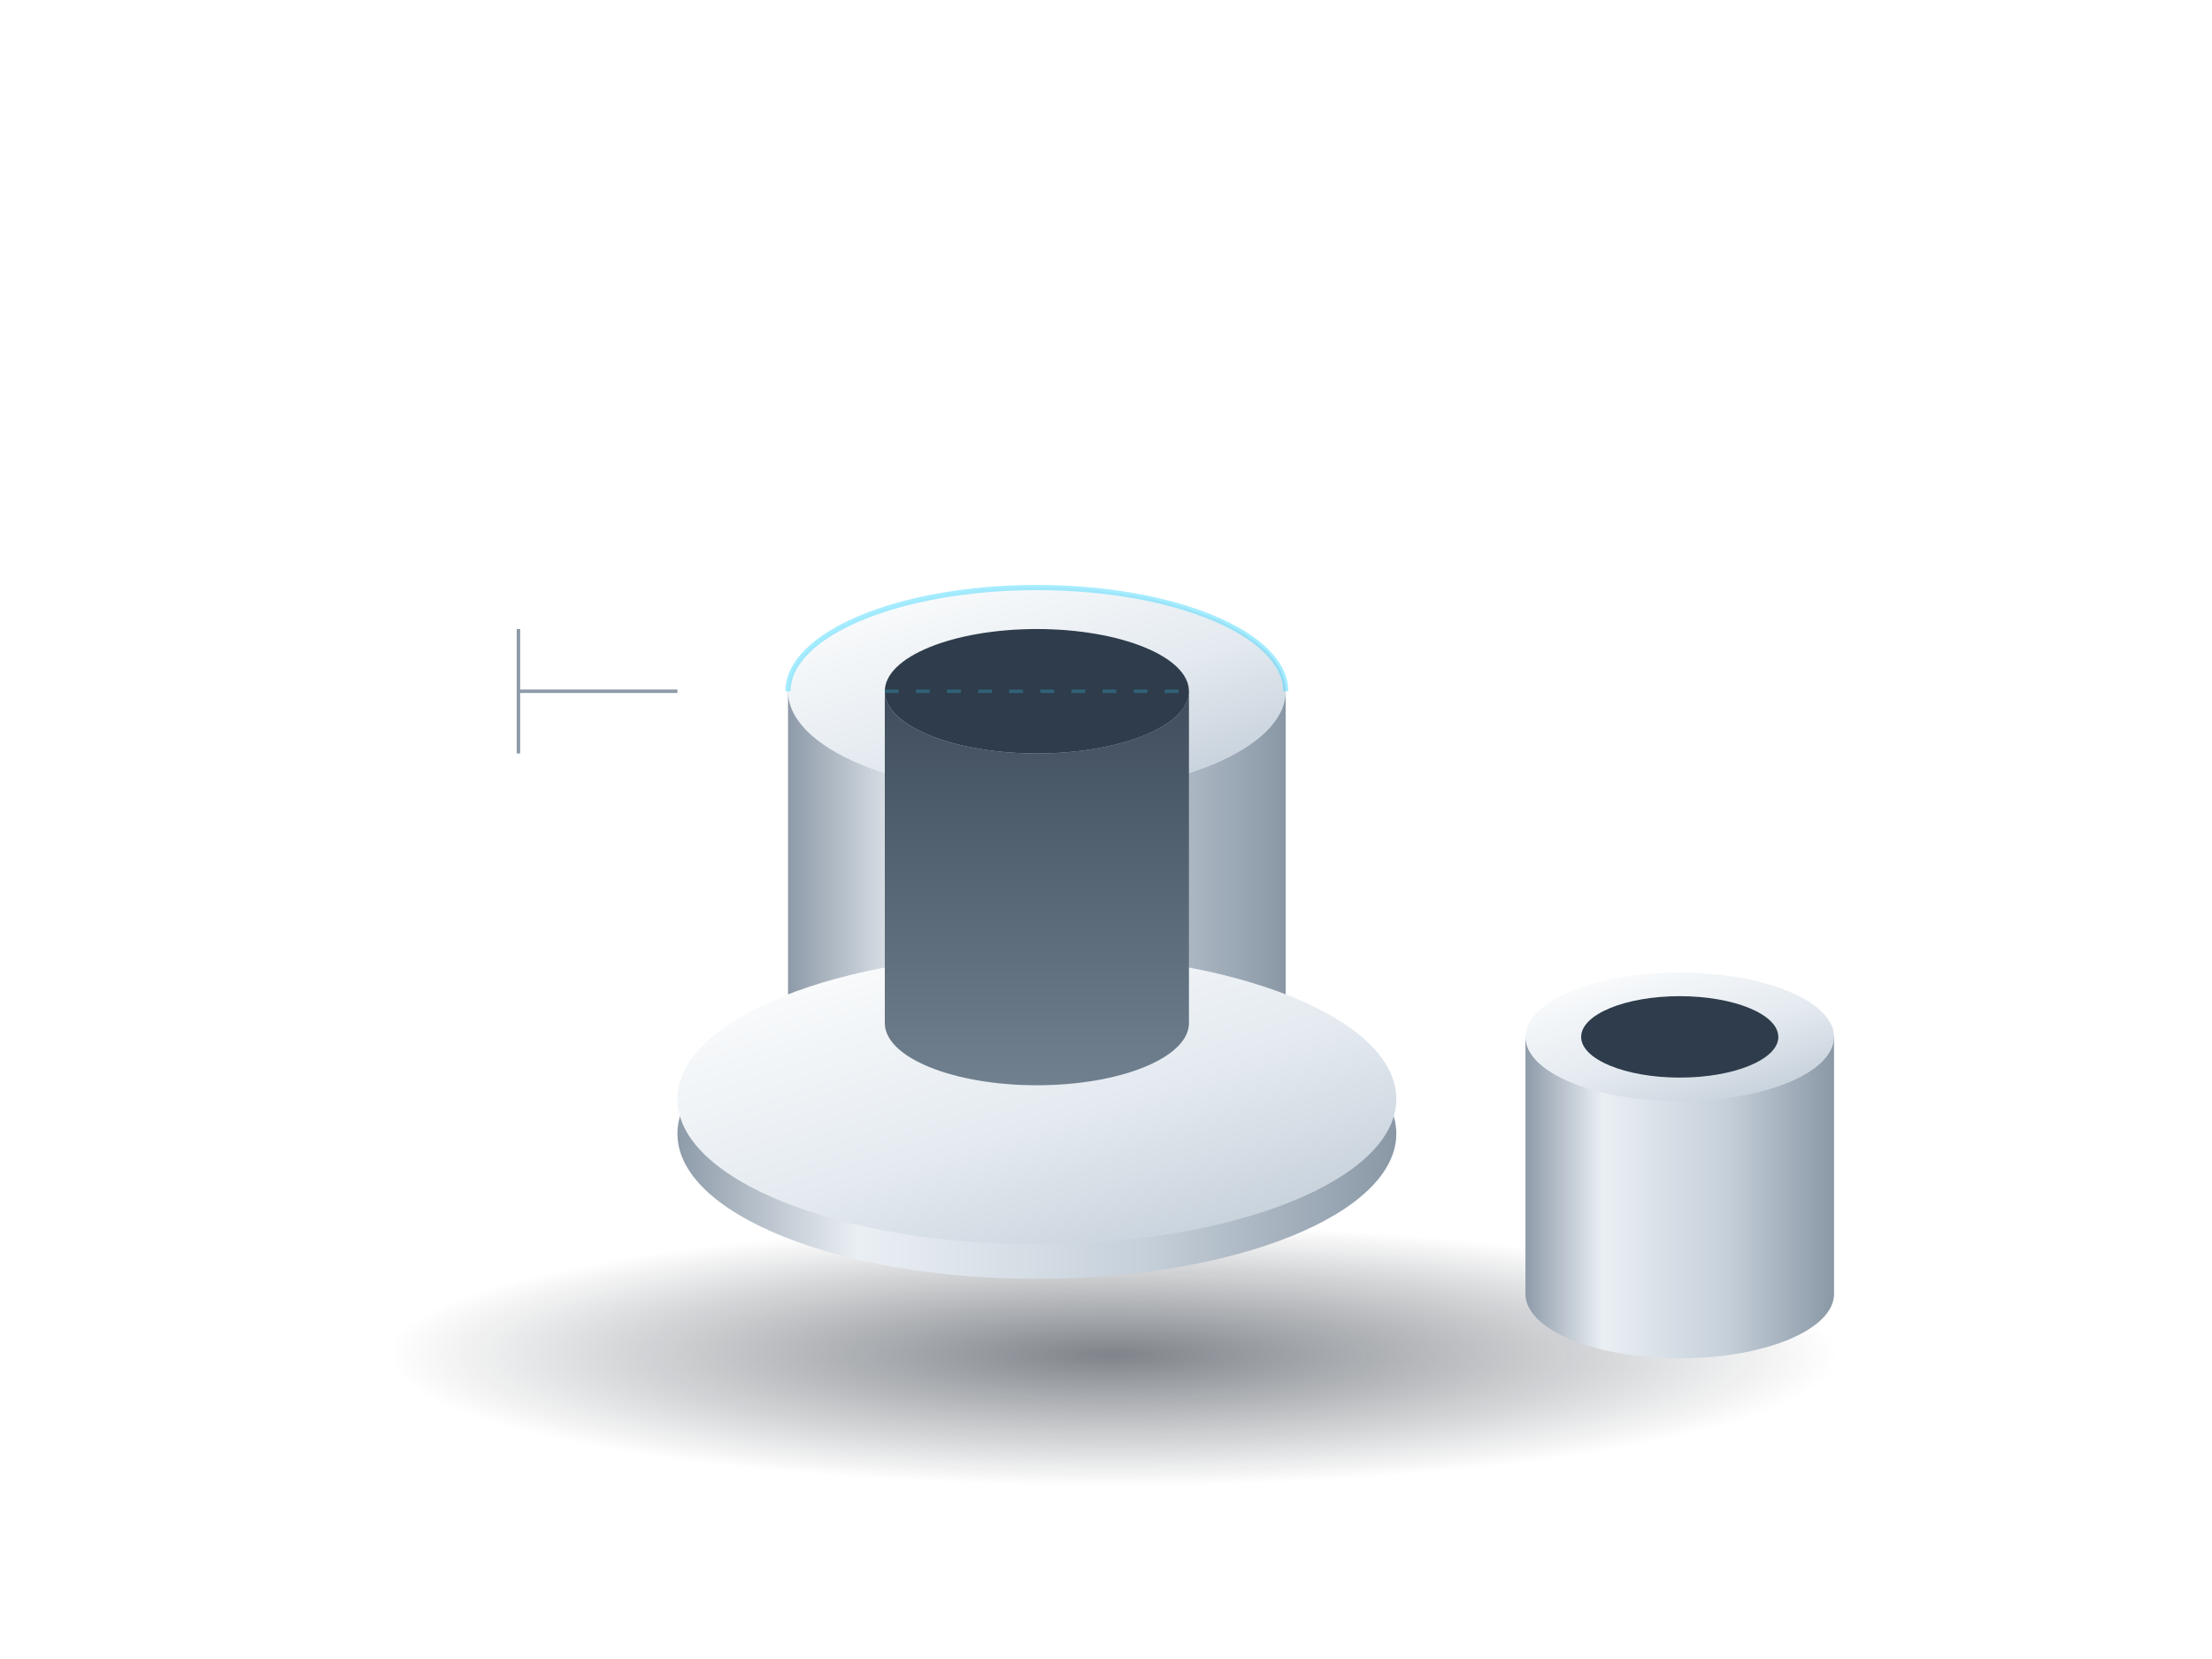
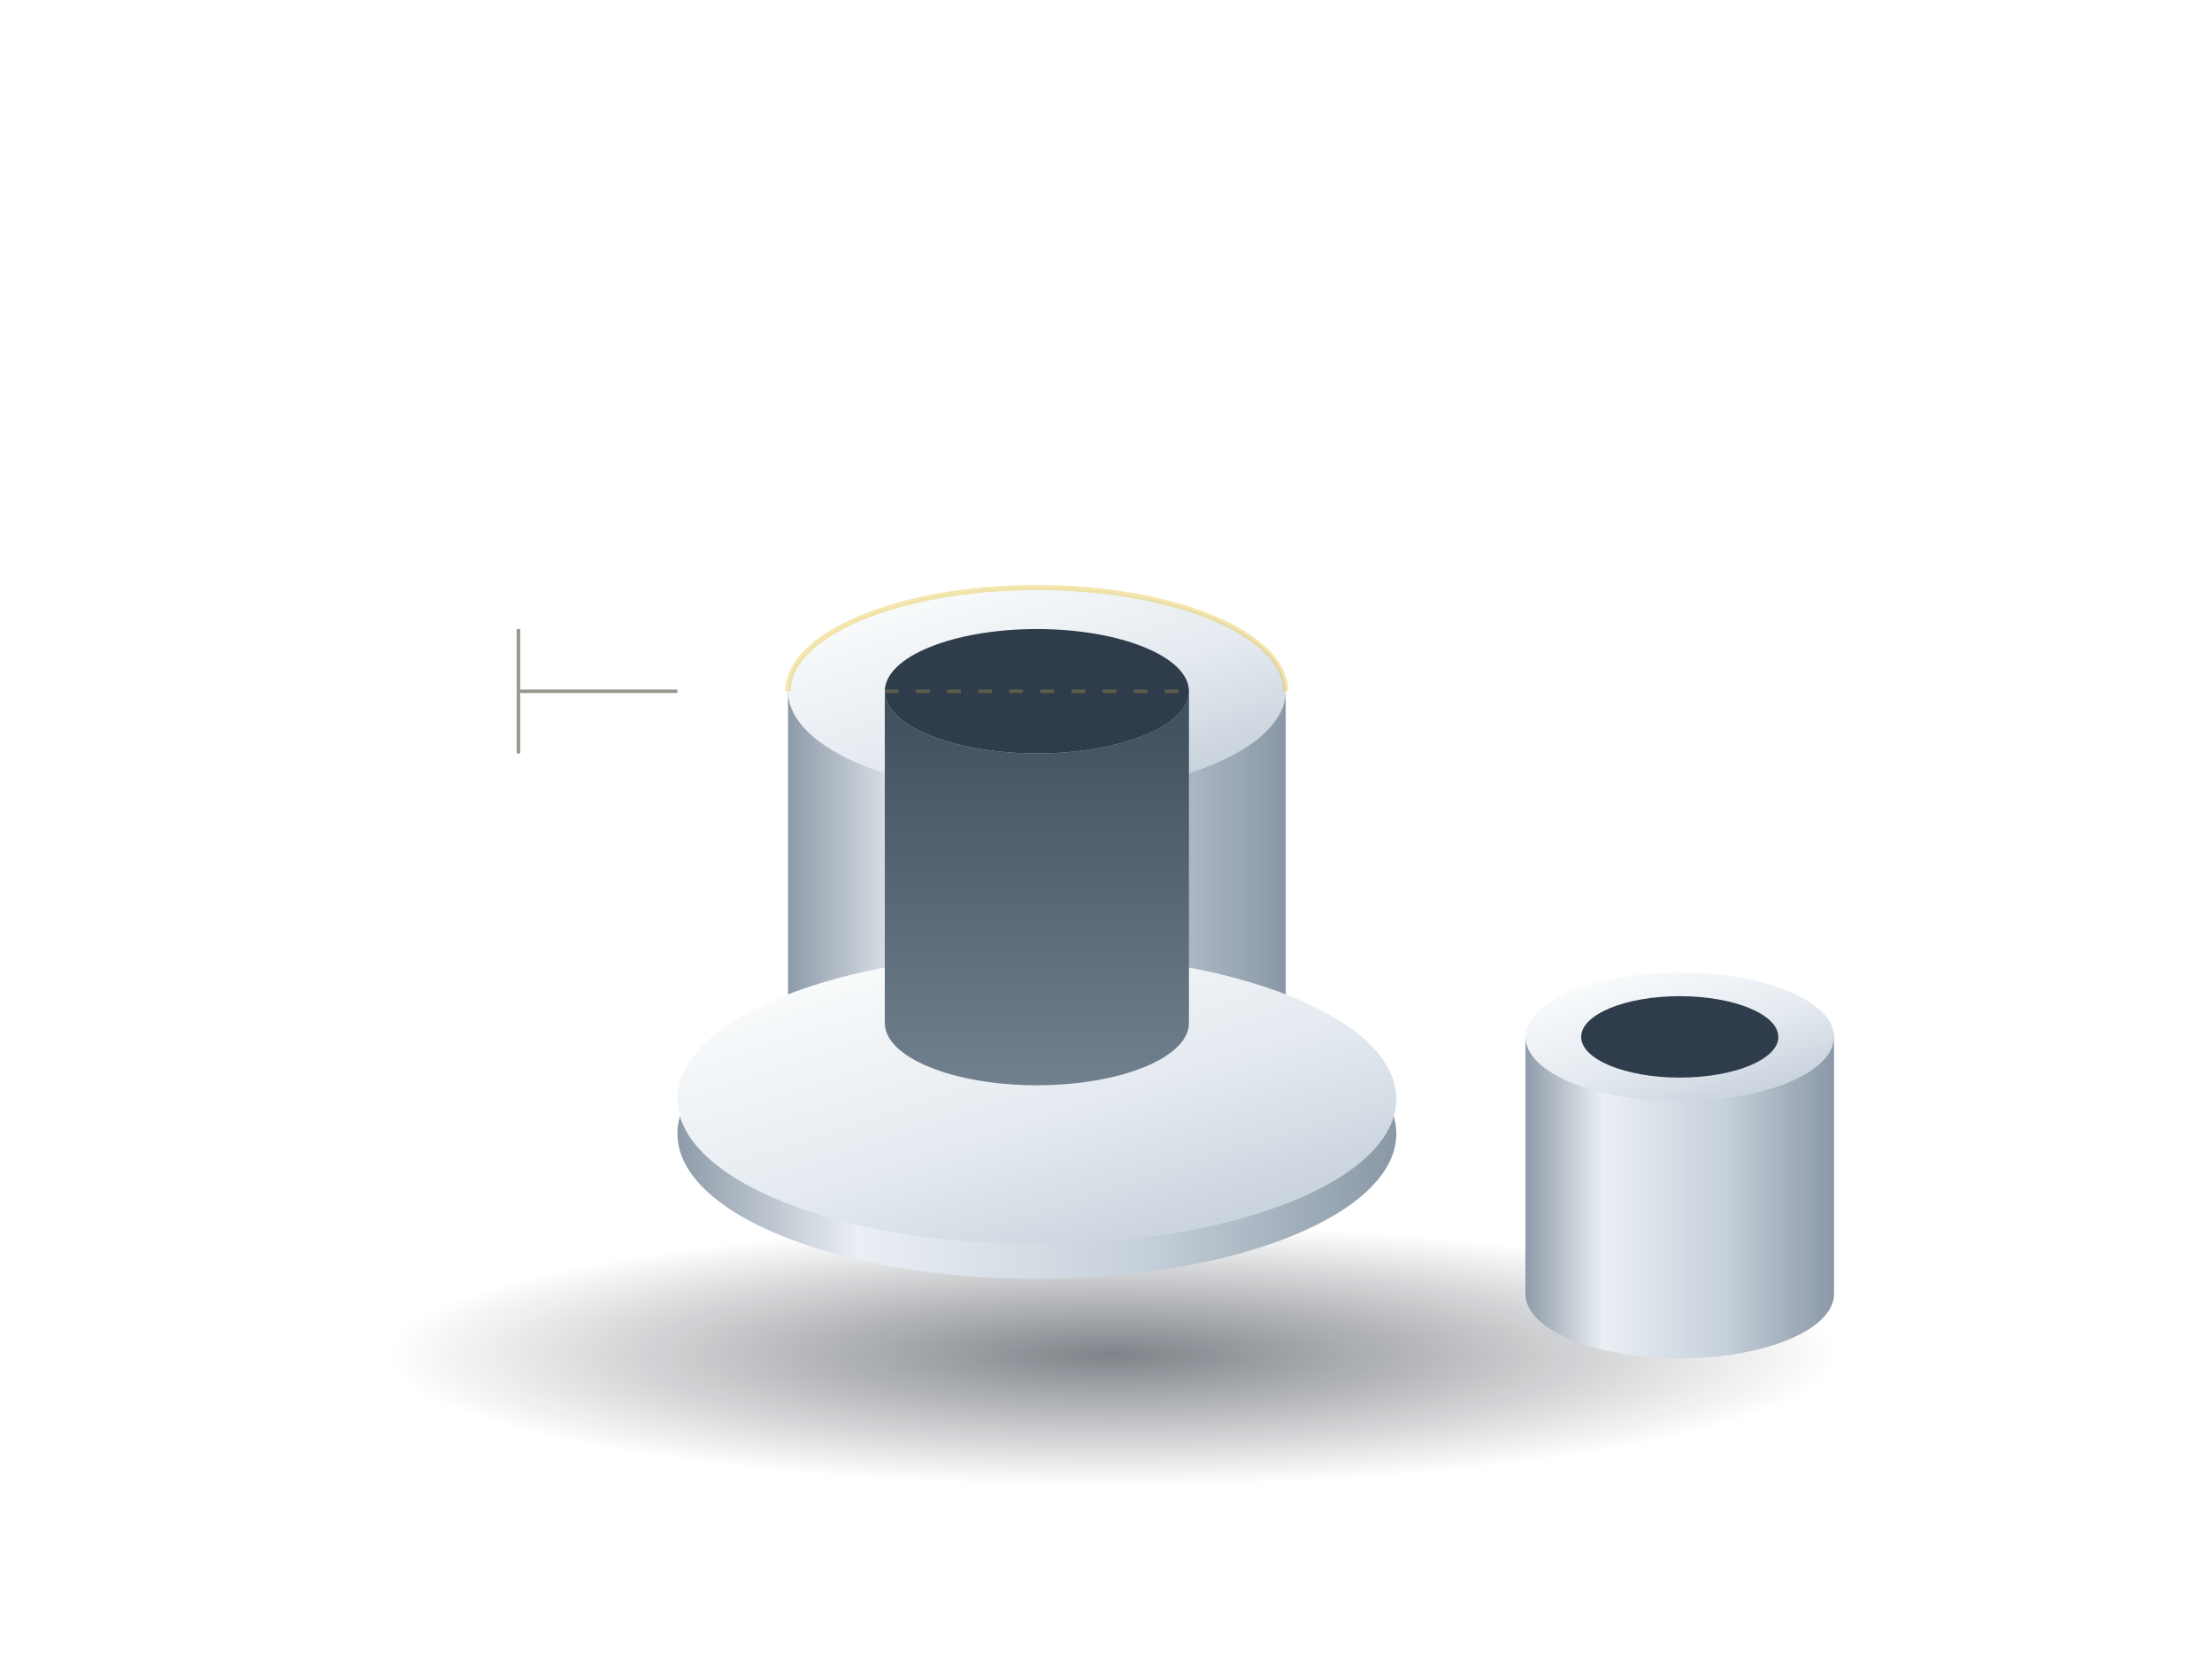
<svg xmlns="http://www.w3.org/2000/svg" viewBox="0 0 640 480" role="img" aria-label="Technical render of flanged PTFE bushes and bearings">
  <defs>
    <linearGradient id="face" x1="0.1" y1="0" x2="0.9" y2="1">
      <stop offset="0" stop-color="#FDFEFE" />
      <stop offset="0.55" stop-color="#E4EAF0" />
      <stop offset="1" stop-color="#C1CCD7" />
    </linearGradient>
    <linearGradient id="wall" x1="0" y1="0" x2="1" y2="0">
      <stop offset="0" stop-color="#8E9BA9" />
      <stop offset="0.25" stop-color="#EAEFF4" />
      <stop offset="0.65" stop-color="#C6D0DA" />
      <stop offset="1" stop-color="#8A98A6" />
    </linearGradient>
    <linearGradient id="bore" x1="0" y1="0" x2="0" y2="1">
      <stop offset="0" stop-color="#3F4D5C" />
      <stop offset="1" stop-color="#70808F" />
    </linearGradient>
    <radialGradient id="shadow" cx="0.5" cy="0.5" r="0.5">
      <stop offset="0" stop-color="#000814" stop-opacity="0.5" />
      <stop offset="1" stop-color="#000814" stop-opacity="0" />
    </radialGradient>
  </defs>
  <ellipse cx="322" cy="392" rx="210" ry="38" fill="url(#shadow)" />
  <g transform="translate(300 200)">
    <path d="M-72 0 h144 v128 a72,30 0 0 1 -144,0 z" fill="url(#wall)" />
    <path d="M-104 128 a104,42 0 1 0 208,0 a104,42 0 1 0 -208,0" fill="url(#wall)" />
    <path d="M-104 118 a104,42 0 1 0 208,0 a104,42 0 1 0 -208,0" fill="url(#face)" />
    <path d="M-72 0 a72,30 0 1 0 144,0 a72,30 0 1 0 -144,0 M-44 0 a44,18 0 1 0 88,0 a44,18 0 1 0 -88,0" fill="url(#face)" fill-rule="evenodd" />
    <path d="M-44 0 a44,18 0 1 0 88,0 v96 a44,18 0 0 1 -88,0 z" fill="url(#bore)" />
    <path d="M-44 0 a44,18 0 1 0 88,0 a44,18 0 1 0 -88,0" fill="#2E3C4B" />
-     <path d="M-72 0 a72,30 0 0 1 144,0" fill="none" stroke="#38D6FF" stroke-opacity="0.45" stroke-width="1.5" />
+     <path d="M-72 0 a72,30 0 0 1 144,0" fill="none" stroke="#E8C84A" stroke-opacity="0.45" stroke-width="1.5" />
  </g>
  <g transform="translate(486 300) scale(0.62)">
    <path d="M-72 0 h144 v120 a72,30 0 0 1 -144,0 z" fill="url(#wall)" />
    <path d="M-72 0 a72,30 0 1 0 144,0 a72,30 0 1 0 -144,0 M-46 0 a46,19 0 1 0 92,0 a46,19 0 1 0 -92,0" fill="url(#face)" fill-rule="evenodd" />
    <path d="M-46 0 a46,19 0 1 0 92,0 a46,19 0 1 0 -92,0" fill="#2E3C4B" />
  </g>
-   <g stroke="#5C7185" stroke-width="1" fill="none" opacity="0.7">
+   <g stroke="#6E6A5C" stroke-width="1" fill="none" opacity="0.7">
    <path d="M196 200 L150 200 M150 182 L150 218" />
-     <path d="M256 200 L344 200" stroke="#38D6FF" stroke-opacity="0.35" stroke-dasharray="4 5" />
+     <path d="M256 200 L344 200" stroke="#E8C84A" stroke-opacity="0.35" stroke-dasharray="4 5" />
  </g>
</svg>
